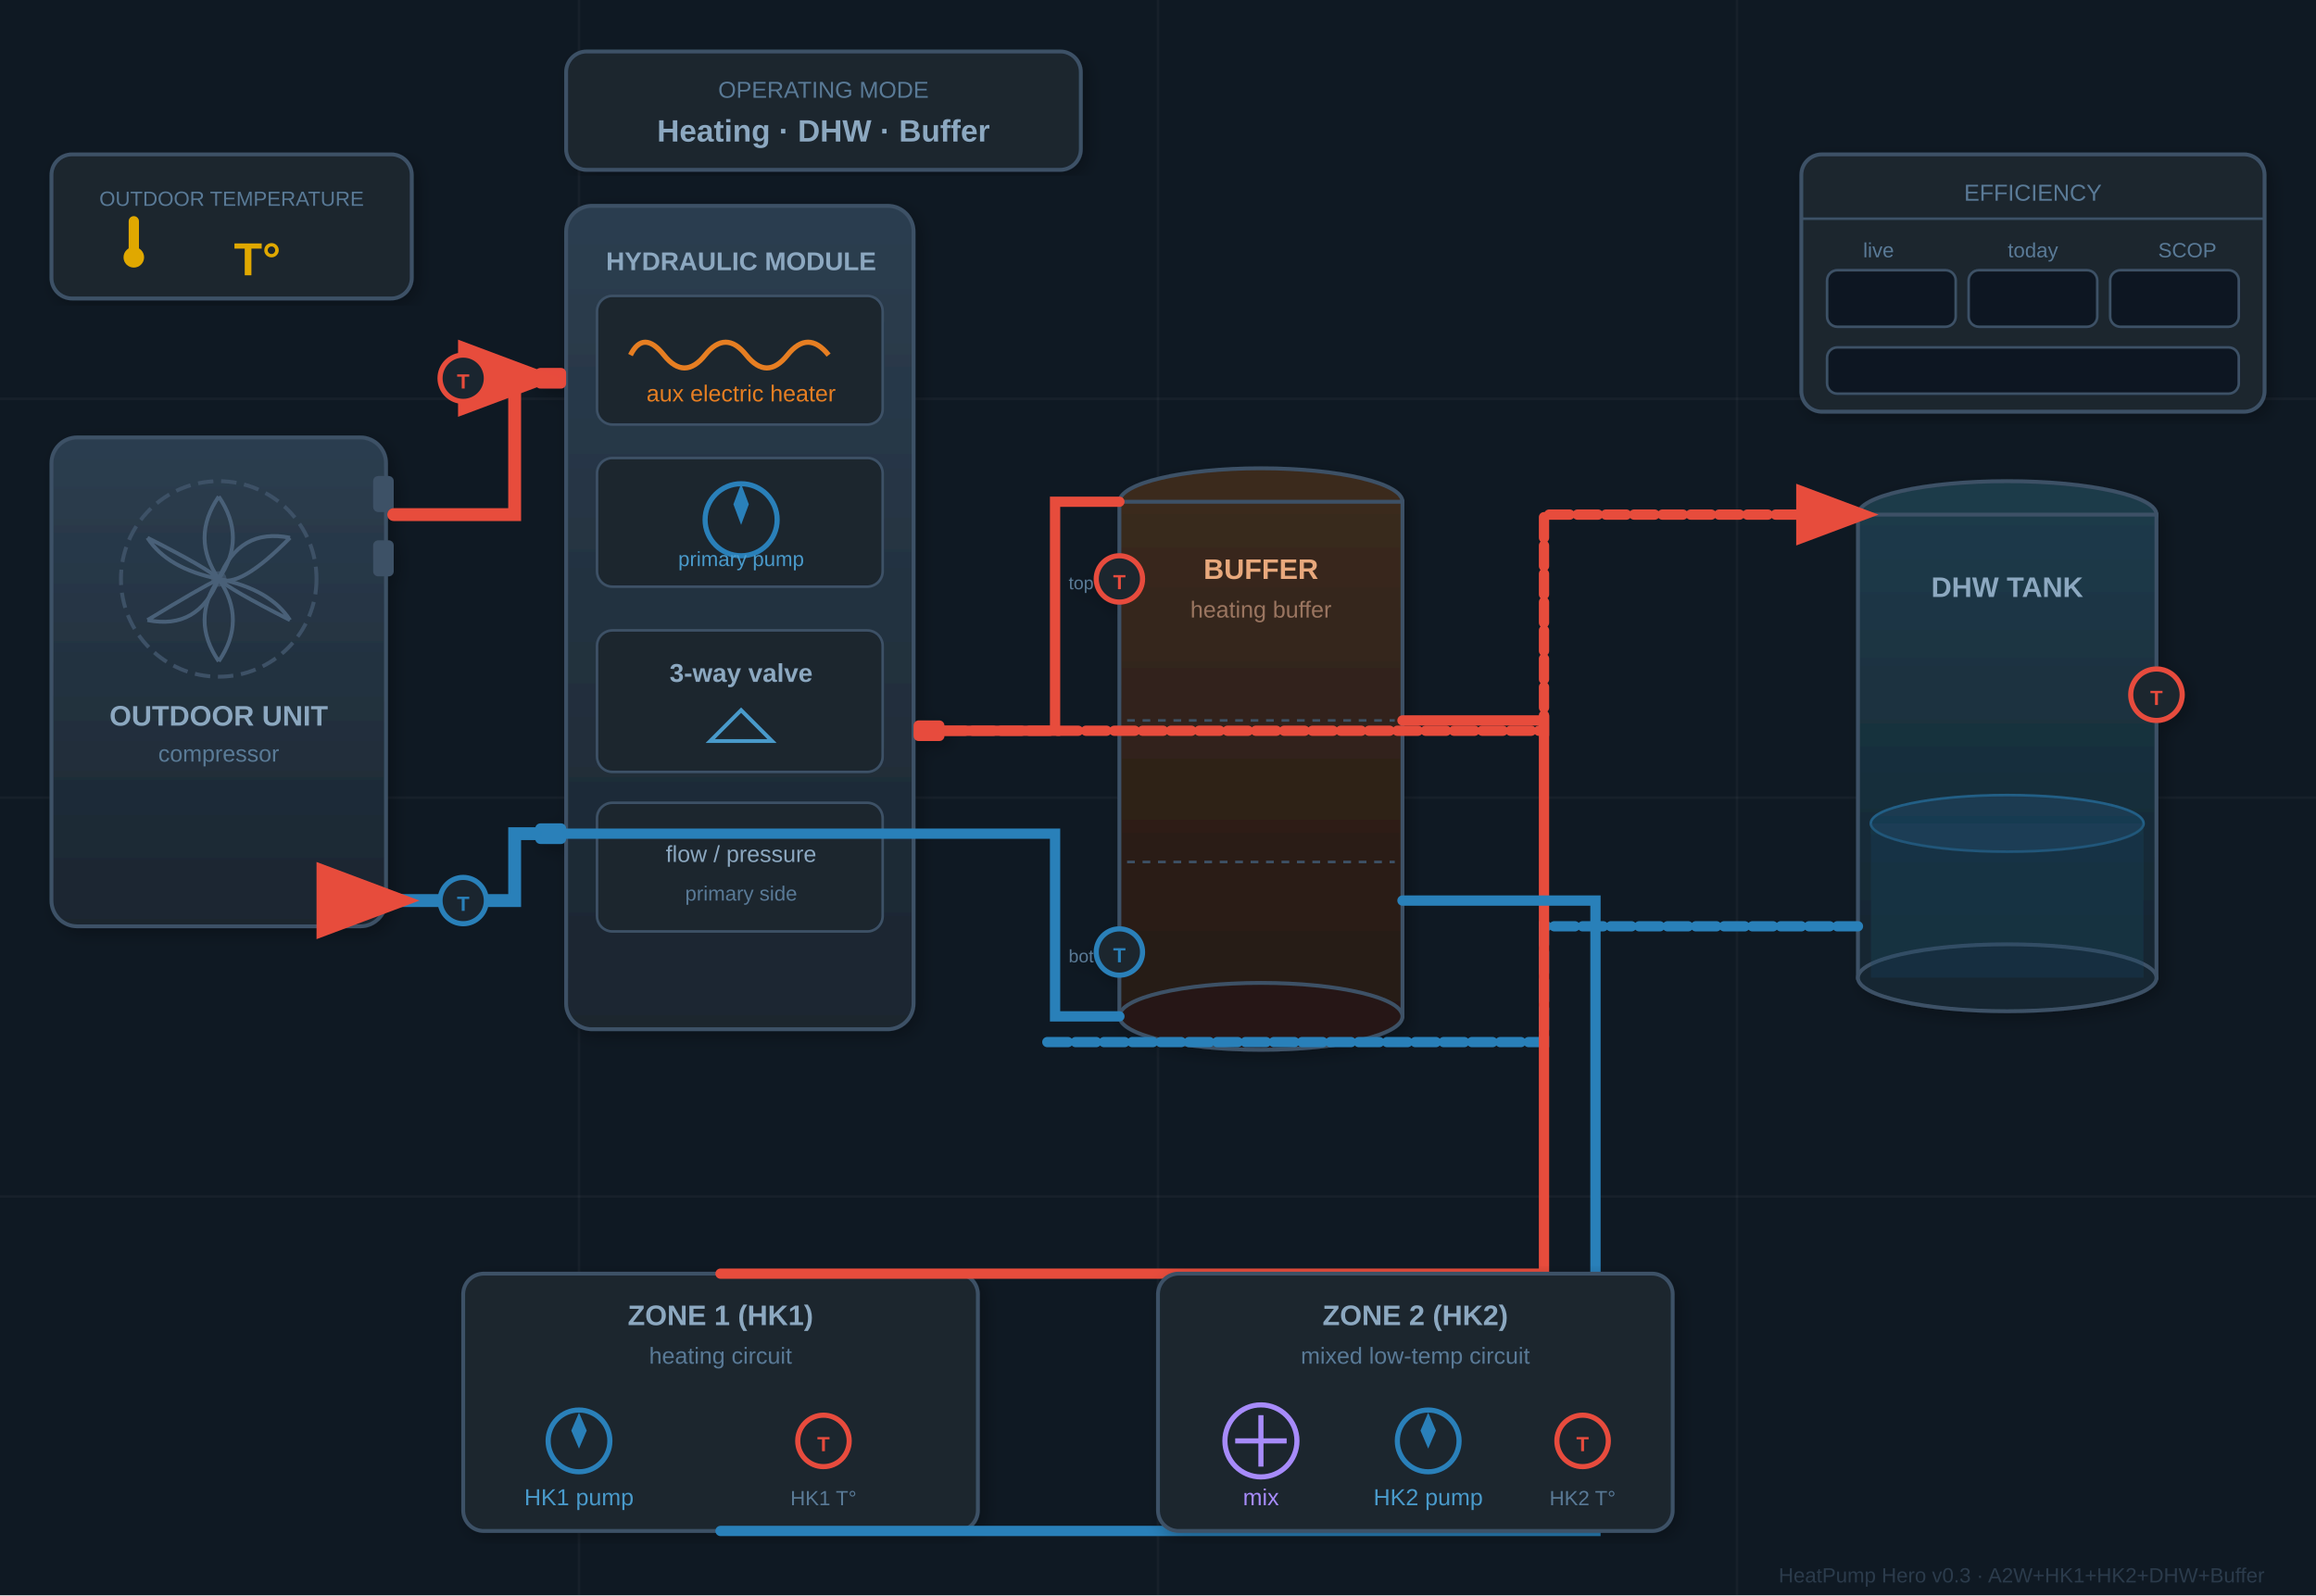
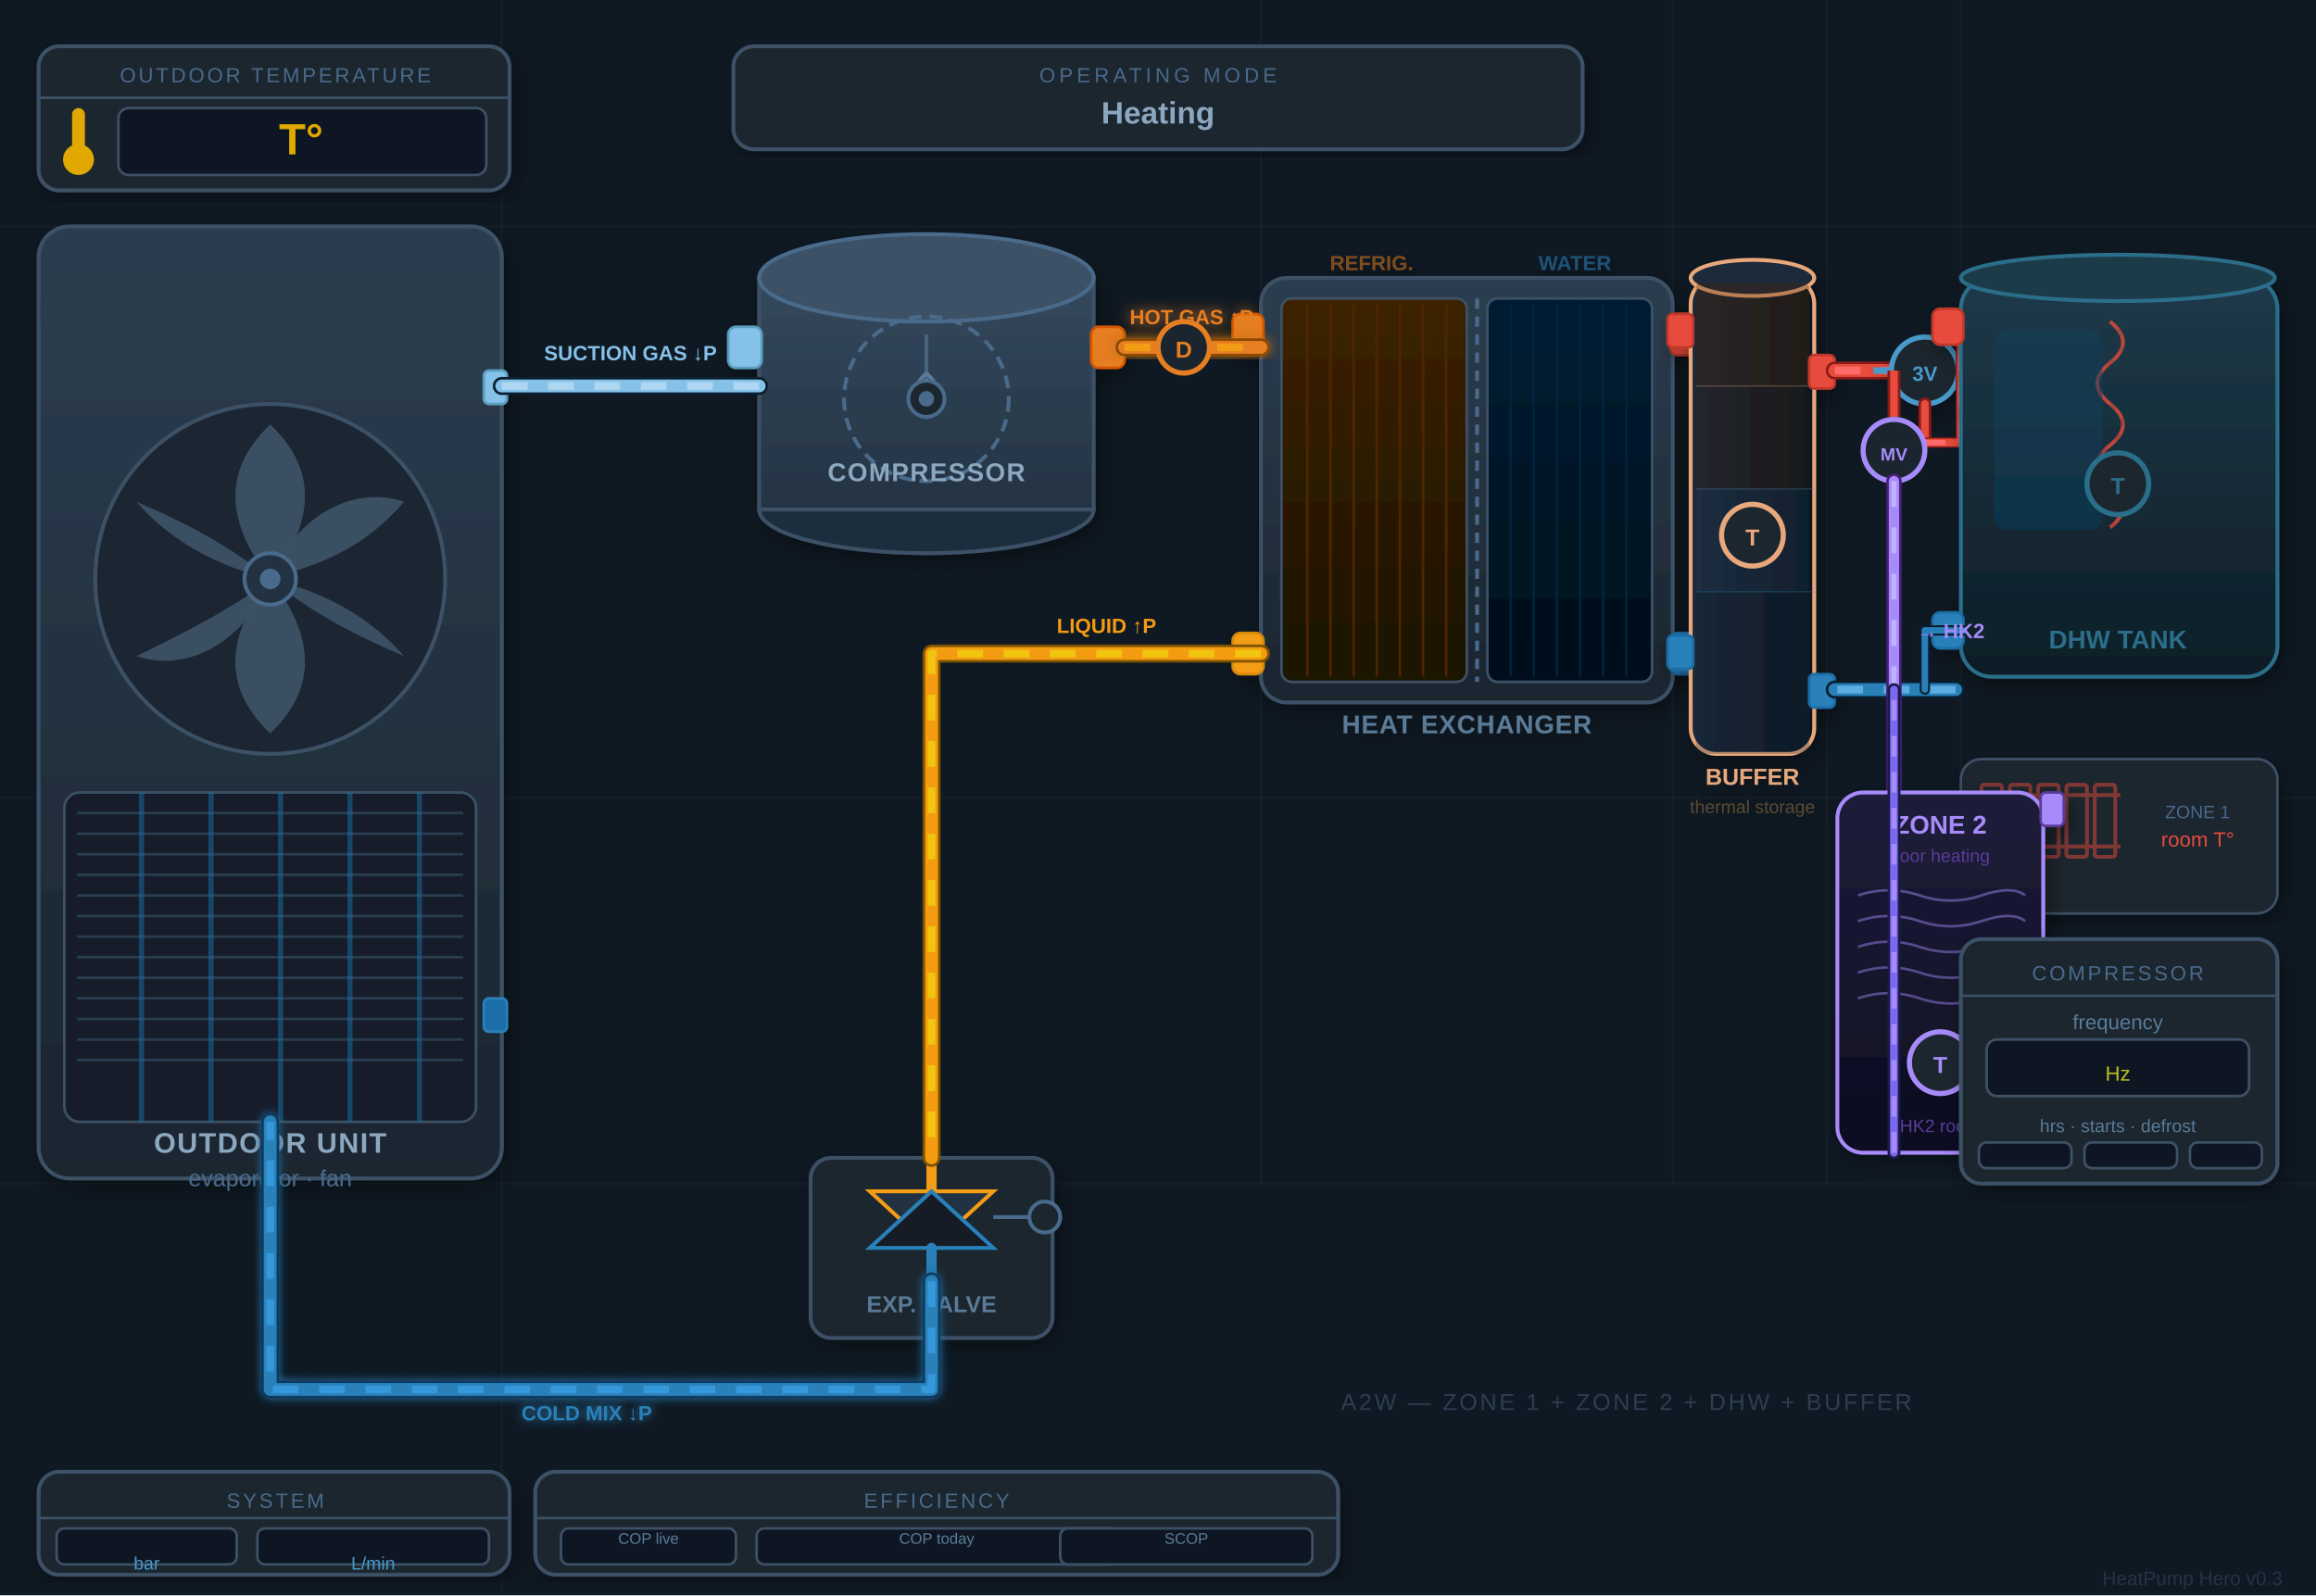
<svg xmlns="http://www.w3.org/2000/svg" viewBox="0 0 900 620" font-family="'Segoe UI', Arial, sans-serif">
  <defs>
-     <linearGradient id="grad-unit" x1="0" y1="0" x2="0" y2="1">
+     <linearGradient id="g-dark" x1="0" y1="0" x2="0" y2="1">
      <stop offset="0%" stop-color="#2c3e50" />
      <stop offset="100%" stop-color="#1a252f" />
    </linearGradient>
-     <linearGradient id="grad-tank" x1="0" y1="0" x2="0" y2="1">
+     <linearGradient id="g-comp" x1="0" y1="0" x2="0" y2="1">
+       <stop offset="0%" stop-color="#34495e" />
+       <stop offset="100%" stop-color="#243342" />
+     </linearGradient>
+     <linearGradient id="g-hx-refrig" x1="0" y1="0" x2="0" y2="1">
+       <stop offset="0%" stop-color="#3d2200" />
+       <stop offset="100%" stop-color="#1a1200" />
+     </linearGradient>
+     <linearGradient id="g-hx-water" x1="0" y1="0" x2="0" y2="1">
+       <stop offset="0%" stop-color="#001e33" />
+       <stop offset="100%" stop-color="#000e1a" />
+     </linearGradient>
+     <linearGradient id="g-dhw" x1="0" y1="0" x2="0" y2="1">
      <stop offset="0%" stop-color="#1e3a4a" />
-       <stop offset="100%" stop-color="#142530" />
-     </linearGradient>
-     <linearGradient id="grad-buffer" x1="0" y1="0" x2="0" y2="1">
-       <stop offset="0%" stop-color="#3a2a1e" />
-       <stop offset="100%" stop-color="#251915" />
-     </linearGradient>
-     <filter id="shadow" x="-5%" y="-5%" width="110%" height="110%">
-       <feDropShadow dx="2" dy="2" stdDeviation="3" flood-color="#00000044" />
+       <stop offset="100%" stop-color="#0d1e26" />
+     </linearGradient>
+     <linearGradient id="g-zone2" x1="0" y1="0" x2="0" y2="1">
+       <stop offset="0%" stop-color="#1e1e3a" />
+       <stop offset="100%" stop-color="#0d0d20" />
+     </linearGradient>
+     <linearGradient id="g-buffer" x1="0" y1="0" x2="1" y2="0">
+       <stop offset="0%" stop-color="#1e2a3a" />
+       <stop offset="100%" stop-color="#0d1820" />
+     </linearGradient>
+     <filter id="shadow" x="-8%" y="-8%" width="116%" height="116%">
+       <feDropShadow dx="2" dy="3" stdDeviation="4" flood-color="#00000066" />
    </filter>
-     <marker id="arrow-hot" markerWidth="8" markerHeight="8" refX="6" refY="3" orient="auto">
-       <path d="M0,0 L0,6 L8,3 z" fill="#e74c3c" />
+     <filter id="glow-hot" x="-30%" y="-30%" width="160%" height="160%">
+       <feGaussianBlur in="SourceGraphic" stdDeviation="2.5" result="b" />
+       <feMerge>
+         <feMergeNode in="b" />
+         <feMergeNode in="SourceGraphic" />
+       </feMerge>
+     </filter>
+     <filter id="glow-cold" x="-30%" y="-30%" width="160%" height="160%">
+       <feGaussianBlur in="SourceGraphic" stdDeviation="2" result="b" />
+       <feMerge>
+         <feMergeNode in="b" />
+         <feMergeNode in="SourceGraphic" />
+       </feMerge>
+     </filter>
+     <marker id="m-supply" markerWidth="7" markerHeight="7" refX="6" refY="3" orient="auto">
+       <path d="M0,0 L0,6 L7,3 z" fill="#e74c3c" />
    </marker>
-     <marker id="arrow-hot-l" markerWidth="8" markerHeight="8" refX="2" refY="3" orient="auto-start-reverse">
-       <path d="M8,0 L8,6 L0,3 z" fill="#e74c3c" />
+     <marker id="m-return" markerWidth="7" markerHeight="7" refX="6" refY="3" orient="auto">
+       <path d="M0,0 L0,6 L7,3 z" fill="#2980b9" />
    </marker>
  </defs>
  <rect width="900" height="620" fill="#0f1923" />
-   <g stroke="#ffffff08" stroke-width="1">
-     <line x1="0" y1="155" x2="900" y2="155" />
+   <g stroke="#ffffff05" stroke-width="1">
+     <line x1="0" y1="88" x2="900" y2="88" />
    <line x1="0" y1="310" x2="900" y2="310" />
-     <line x1="0" y1="465" x2="900" y2="465" />
-     <line x1="225" y1="0" x2="225" y2="620" />
-     <line x1="450" y1="0" x2="450" y2="620" />
-     <line x1="675" y1="0" x2="675" y2="620" />
-   </g>
-   <g filter="url(#shadow)">
-     <rect x="20" y="170" width="130" height="190" rx="10" fill="url(#grad-unit)" stroke="#3d5166" stroke-width="1.5" />
-     <circle cx="85" cy="225" r="38" fill="none" stroke="#3d5166" stroke-width="1.5" stroke-dasharray="6,3" />
-     <circle cx="85" cy="225" r="3" fill="#3d5166" />
-     <g transform="translate(85,225)" stroke="#4a6178" stroke-width="1.5" fill="none">
-       <path d="M0,-32 Q11,-16 0,0 Q-11,-16 0,-32" />
-       <path d="M27.7,-16 Q8,4 0,0 Q8,-20 27.7,-16" />
-       <path d="M27.7,16 Q4,4 0,0 Q20,4 27.7,16" />
-       <path d="M0,32 Q-11,16 0,0 Q11,16 0,32" />
-       <path d="M-27.7,16 Q-8,4 0,0 Q-8,20 -27.7,16" />
-       <path d="M-27.7,-16 Q-4,-4 0,0 Q-20,-4 -27.7,-16" />
-     </g>
-     <text x="85" y="282" text-anchor="middle" fill="#8ca8c0" font-size="11" font-weight="600">OUTDOOR UNIT</text>
-     <text x="85" y="296" text-anchor="middle" fill="#5a7a96" font-size="9">compressor</text>
-     <rect x="145" y="185" width="8" height="14" rx="2" fill="#3d5166" />
-     <rect x="145" y="210" width="8" height="14" rx="2" fill="#3d5166" />
-   </g>
-   <g filter="url(#shadow)">
-     <rect x="220" y="80" width="135" height="320" rx="10" fill="url(#grad-unit)" stroke="#3d5166" stroke-width="1.5" />
-     <text x="288" y="105" text-anchor="middle" fill="#8ca8c0" font-size="10" font-weight="600">HYDRAULIC MODULE</text>
-     <rect x="232" y="115" width="111" height="50" rx="6" fill="#1a252f" stroke="#3d5166" stroke-width="1" />
-     <path d="M 245 138 Q 250 128 258 138 Q 266 148 274 138 Q 282 128 290 138 Q 298 148 306 138 Q 314 128 322 138" fill="none" stroke="#e67e22" stroke-width="2" />
-     <text x="288" y="156" text-anchor="middle" fill="#e67e22" font-size="9" id="hotspot-aux-heater" data-hotspot-x="288" data-hotspot-y="130">aux electric heater</text>
-     <rect x="232" y="178" width="111" height="50" rx="6" fill="#1a252f" stroke="#3d5166" stroke-width="1" />
-     <circle cx="288" cy="202" r="14" fill="none" stroke="#2980b9" stroke-width="2" />
-     <path d="M 288 188 L 291 196 L 288 204 L 285 196 Z" fill="#2980b9" />
-     <text x="288" y="220" text-anchor="middle" fill="#4a9aca" font-size="8">primary pump</text>
-     <rect x="232" y="245" width="111" height="55" rx="6" fill="#1a252f" stroke="#3d5166" stroke-width="1" />
-     <text x="288" y="265" text-anchor="middle" fill="#8ca8c0" font-size="10" font-weight="600">3-way valve</text>
-     <polygon points="276,288 288,276 300,288" fill="none" stroke="#4a9aca" stroke-width="1.5" id="hotspot-three-way-valve" data-hotspot-x="288" data-hotspot-y="282" />
-     <rect x="232" y="312" width="111" height="50" rx="6" fill="#1a252f" stroke="#3d5166" stroke-width="1" />
-     <text x="288" y="335" text-anchor="middle" fill="#8ca8c0" font-size="9">flow / pressure</text>
-     <text x="288" y="350" text-anchor="middle" fill="#5a7a96" font-size="8">primary side</text>
-     <rect x="208" y="143" width="12" height="8" rx="2" fill="#e74c3c" id="hotspot-supply" data-hotspot-x="214" data-hotspot-y="147" />
-     <rect x="208" y="320" width="12" height="8" rx="2" fill="#2980b9" id="hotspot-return" data-hotspot-x="214" data-hotspot-y="324" />
-     <rect x="355" y="280" width="12" height="8" rx="2" fill="#e74c3c" />
-   </g>
-   <g filter="url(#shadow)">
-     <ellipse cx="490" cy="195" rx="55" ry="13" fill="#3a2a1e" stroke="#3d5166" stroke-width="1.5" />
-     <rect x="435" y="195" width="110" height="200" fill="url(#grad-buffer)" stroke="#3d5166" stroke-width="1.5" />
-     <ellipse cx="490" cy="395" rx="55" ry="13" fill="#251915" stroke="#3d5166" stroke-width="1.5" />
-     <text x="490" y="225" text-anchor="middle" fill="#e8a87c" font-size="11" font-weight="600">BUFFER</text>
-     <text x="490" y="240" text-anchor="middle" fill="#9a7560" font-size="9">heating buffer</text>
-     <circle cx="435" cy="225" r="9" fill="#1a252f" stroke="#e74c3c" stroke-width="2" id="hotspot-buffer-top-temp" data-hotspot-x="435" data-hotspot-y="225" />
-     <text x="435" y="229" text-anchor="middle" fill="#e74c3c" font-size="8" font-weight="700">T</text>
-     <text x="425" y="229" text-anchor="end" fill="#5a7a96" font-size="7">top</text>
-     <circle cx="435" cy="370" r="9" fill="#1a252f" stroke="#2980b9" stroke-width="2" id="hotspot-buffer-bottom-temp" data-hotspot-x="435" data-hotspot-y="370" />
-     <text x="435" y="374" text-anchor="middle" fill="#2980b9" font-size="8" font-weight="700">T</text>
-     <text x="425" y="374" text-anchor="end" fill="#5a7a96" font-size="7">bot</text>
-     <line x1="438" y1="280" x2="542" y2="280" stroke="#3d5166" stroke-width="1" stroke-dasharray="3,3" />
-     <line x1="438" y1="335" x2="542" y2="335" stroke="#3d5166" stroke-width="1" stroke-dasharray="3,3" />
-   </g>
-   <path d="M 367 284 H 410 V 195 H 435" fill="none" stroke="#e74c3c" stroke-width="4" stroke-linecap="round" />
-   <path d="M 220 324 H 410 V 395 H 435" fill="none" stroke="#2980b9" stroke-width="4" stroke-linecap="round" />
-   <path d="M 153 200 H 200 V 147 H 208" fill="none" stroke="#e74c3c" stroke-width="5" stroke-linecap="round" marker-end="url(#arrow-hot)" />
-   <path d="M 208 324 H 200 V 350 H 153" fill="none" stroke="#2980b9" stroke-width="5" stroke-linecap="round" marker-end="url(#arrow-hot-l)" />
-   <circle cx="180" cy="147" r="9" fill="#1a252f" stroke="#e74c3c" stroke-width="2" id="hotspot-supply-temp" data-hotspot-x="180" data-hotspot-y="147" />
-   <text x="180" y="151" text-anchor="middle" fill="#e74c3c" font-size="8" font-weight="700">T</text>
-   <circle cx="180" cy="350" r="9" fill="#1a252f" stroke="#2980b9" stroke-width="2" id="hotspot-return-temp" data-hotspot-x="180" data-hotspot-y="350" />
-   <text x="180" y="354" text-anchor="middle" fill="#2980b9" font-size="8" font-weight="700">T</text>
-   <g filter="url(#shadow)">
-     <ellipse cx="780" cy="200" rx="58" ry="13" fill="#1e3a4a" stroke="#3d5166" stroke-width="1.5" />
-     <rect x="722" y="200" width="116" height="180" fill="url(#grad-tank)" stroke="#3d5166" stroke-width="1.5" />
-     <ellipse cx="780" cy="380" rx="58" ry="13" fill="#142530" stroke="#3d5166" stroke-width="1.5" />
-     <ellipse cx="780" cy="320" rx="53" ry="11" fill="#1a4560" stroke="#2980b9" stroke-width="1" opacity="0.6" />
-     <rect x="727" y="320" width="106" height="60" fill="#1a4560" opacity="0.3" />
-     <text x="780" y="232" text-anchor="middle" fill="#8ca8c0" font-size="11" font-weight="600">DHW TANK</text>
-     <circle cx="838" cy="270" r="10" fill="#1a252f" stroke="#e74c3c" stroke-width="2" id="hotspot-dhw-temp" data-hotspot-x="838" data-hotspot-y="270" />
-     <text x="838" y="274" text-anchor="middle" fill="#e74c3c" font-size="8" font-weight="700">T</text>
-   </g>
-   <path d="M 367 284 H 600 V 200 H 722" fill="none" stroke="#e74c3c" stroke-width="4" stroke-linecap="round" stroke-dasharray="8,3" marker-end="url(#arrow-hot)" />
-   <path d="M 722 360 H 600 V 405 H 405" fill="none" stroke="#2980b9" stroke-width="4" stroke-linecap="round" stroke-dasharray="8,3" />
-   <g filter="url(#shadow)">
-     <rect x="180" y="495" width="200" height="100" rx="8" fill="#1a252f" stroke="#3d5166" stroke-width="1.5" />
-     <text x="280" y="515" text-anchor="middle" fill="#8ca8c0" font-size="11" font-weight="600">ZONE 1 (HK1)</text>
-     <text x="280" y="530" text-anchor="middle" fill="#5a7a96" font-size="9">heating circuit</text>
-     <circle cx="225" cy="560" r="12" fill="none" stroke="#2980b9" stroke-width="2" />
-     <path d="M 225 549 L 228 556 L 225 563 L 222 556 Z" fill="#2980b9" />
-     <text x="225" y="585" text-anchor="middle" fill="#4a9aca" font-size="9">HK1 pump</text>
-     <circle cx="320" cy="560" r="10" fill="#1a252f" stroke="#e74c3c" stroke-width="2" id="hotspot-hk1-supply-temp" data-hotspot-x="320" data-hotspot-y="560" />
-     <text x="320" y="564" text-anchor="middle" fill="#e74c3c" font-size="8" font-weight="700">T</text>
-     <text x="320" y="585" text-anchor="middle" fill="#5a7a96" font-size="8">HK1 T°</text>
-   </g>
-   <path d="M 545 280 H 600 V 495 H 280" fill="none" stroke="#e74c3c" stroke-width="4" stroke-linecap="round" />
-   <path d="M 545 350 H 620 V 595 H 280" fill="none" stroke="#2980b9" stroke-width="4" stroke-linecap="round" />
-   <g filter="url(#shadow)">
-     <rect x="450" y="495" width="200" height="100" rx="8" fill="#1a252f" stroke="#3d5166" stroke-width="1.5" />
-     <text x="550" y="515" text-anchor="middle" fill="#8ca8c0" font-size="11" font-weight="600">ZONE 2 (HK2)</text>
-     <text x="550" y="530" text-anchor="middle" fill="#5a7a96" font-size="9">mixed low-temp circuit</text>
-     <circle cx="490" cy="560" r="14" fill="none" stroke="#a78bfa" stroke-width="2" id="hotspot-hk2-valve" data-hotspot-x="490" data-hotspot-y="560" />
-     <line x1="480" y1="560" x2="500" y2="560" stroke="#a78bfa" stroke-width="2" />
-     <line x1="490" y1="550" x2="490" y2="570" stroke="#a78bfa" stroke-width="2" />
-     <text x="490" y="585" text-anchor="middle" fill="#a78bfa" font-size="9">mix</text>
-     <circle cx="555" cy="560" r="12" fill="none" stroke="#2980b9" stroke-width="2" />
-     <path d="M 555 549 L 558 556 L 555 563 L 552 556 Z" fill="#2980b9" />
-     <text x="555" y="585" text-anchor="middle" fill="#4a9aca" font-size="9">HK2 pump</text>
-     <circle cx="615" cy="560" r="10" fill="#1a252f" stroke="#e74c3c" stroke-width="2" id="hotspot-hk2-supply-temp" data-hotspot-x="615" data-hotspot-y="560" />
-     <text x="615" y="564" text-anchor="middle" fill="#e74c3c" font-size="8" font-weight="700">T</text>
-     <text x="615" y="585" text-anchor="middle" fill="#5a7a96" font-size="8">HK2 T°</text>
-   </g>
-   <g filter="url(#shadow)">
-     <rect x="20" y="60" width="140" height="56" rx="8" fill="#1a252f" stroke="#3d5166" stroke-width="1.5" />
-     <text x="90" y="80" text-anchor="middle" fill="#5a7a96" font-size="8">OUTDOOR TEMPERATURE</text>
-     <rect x="50" y="84" width="4" height="16" rx="2" fill="#e0a800" />
-     <circle cx="52" cy="100" r="4" fill="#e0a800" />
-     <text x="100" y="107" text-anchor="middle" fill="#e0a800" font-size="18" font-weight="700" id="hotspot-outdoor-temp" data-hotspot-x="100" data-hotspot-y="100">T°</text>
-   </g>
-   <g filter="url(#shadow)">
-     <rect x="220" y="20" width="200" height="46" rx="8" fill="#1a252f" stroke="#3d5166" stroke-width="1.5" />
-     <text x="320" y="38" text-anchor="middle" fill="#5a7a96" font-size="9">OPERATING MODE</text>
-     <text x="320" y="55" text-anchor="middle" fill="#8ca8c0" font-size="12" font-weight="600" id="hotspot-mode" data-hotspot-x="320" data-hotspot-y="46">Heating · DHW · Buffer</text>
-   </g>
-   <g filter="url(#shadow)">
-     <rect x="700" y="60" width="180" height="100" rx="8" fill="#1a252f" stroke="#3d5166" stroke-width="1.5" />
-     <text x="790" y="78" text-anchor="middle" fill="#5a7a96" font-size="9">EFFICIENCY</text>
-     <line x1="700" y1="85" x2="880" y2="85" stroke="#3d5166" stroke-width="1" />
-     <text x="730" y="100" text-anchor="middle" fill="#5a7a96" font-size="8">live</text>
-     <text x="790" y="100" text-anchor="middle" fill="#5a7a96" font-size="8">today</text>
-     <text x="850" y="100" text-anchor="middle" fill="#5a7a96" font-size="8">SCOP</text>
-     <rect x="710" y="105" width="50" height="22" rx="4" fill="#0f1923" stroke="#3d5166" stroke-width="1" id="hotspot-cop-live" data-hotspot-x="735" data-hotspot-y="116" />
-     <rect x="765" y="105" width="50" height="22" rx="4" fill="#0f1923" stroke="#3d5166" stroke-width="1" id="hotspot-cop-daily" data-hotspot-x="790" data-hotspot-y="116" />
-     <rect x="820" y="105" width="50" height="22" rx="4" fill="#0f1923" stroke="#3d5166" stroke-width="1" id="hotspot-scop" data-hotspot-x="845" data-hotspot-y="116" />
-     <text x="730" y="142" text-anchor="middle" fill="#5a7a96" font-size="8">Hz</text>
-     <rect x="710" y="135" width="160" height="18" rx="4" fill="#0f1923" stroke="#3d5166" stroke-width="1" id="hotspot-compressor-freq" data-hotspot-x="790" data-hotspot-y="144" />
-   </g>
-   <text x="880" y="615" text-anchor="end" fill="#3d5166" font-size="8" opacity="0.6">HeatPump Hero v0.3 · A2W+HK1+HK2+DHW+Buffer</text>
+     <line x1="0" y1="460" x2="900" y2="460" />
+     <line x1="195" y1="0" x2="195" y2="620" />
+     <line x1="490" y1="0" x2="490" y2="460" />
+     <line x1="650" y1="0" x2="650" y2="460" />
+     <line x1="710" y1="0" x2="710" y2="460" />
+     <line x1="762" y1="0" x2="762" y2="460" />
+   </g>
+   <g filter="url(#shadow)">
+     <rect x="285" y="18" width="330" height="40" rx="8" fill="#1a252f" stroke="#3d5166" stroke-width="1.5" />
+     <text x="450" y="32" text-anchor="middle" fill="#4a6a8a" font-size="8" letter-spacing="1.5">OPERATING MODE</text>
+     <rect x="305" y="36" width="290" height="16" rx="3" fill="transparent" id="hotspot-mode" data-hotspot-x="450" data-hotspot-y="44" />
+     <text x="450" y="48" text-anchor="middle" fill="#8ca8c0" font-size="12" font-weight="600">Heating</text>
+   </g>
+   <g filter="url(#shadow)">
+     <rect x="15" y="18" width="183" height="56" rx="8" fill="#1a252f" stroke="#3d5166" stroke-width="1.5" />
+     <text x="107" y="32" text-anchor="middle" fill="#4a6a8a" font-size="8" letter-spacing="1">OUTDOOR TEMPERATURE</text>
+     <line x1="15" y1="38" x2="198" y2="38" stroke="#3d5166" stroke-width="1" />
+     <rect x="28" y="42" width="5" height="17" rx="2.5" fill="#e0a800" />
+     <circle cx="30.5" cy="62" r="6" fill="#e0a800" />
+     <rect x="46" y="42" width="143" height="26" rx="4" fill="#0f1923" stroke="#3d5166" stroke-width="1" id="hotspot-outdoor-temp" data-hotspot-x="117" data-hotspot-y="55" />
+     <text x="117" y="60" text-anchor="middle" fill="#e0a800" font-size="17" font-weight="700">T°</text>
+   </g>
+   <g id="outdoor-unit" filter="url(#shadow)">
+     <rect x="15" y="88" width="180" height="370" rx="12" fill="url(#g-dark)" stroke="#3d5166" stroke-width="1.5" />
+     <circle cx="105" cy="225" r="68" fill="#1a2733" stroke="#3d5166" stroke-width="1.5" />
+     <g transform="translate(105,225)">
+       <g>
+         <animateTransform attributeName="transform" type="rotate" from="0" to="360" dur="5s" repeatCount="indefinite" additive="sum" />
+         <path d="M0,-60 C17,-44 19,-24 0,0 C-19,-24 -17,-44 0,-60" fill="#3d5166" opacity="0.95" />
+         <path d="M52,-30 C34,-9 15,-5 0,0 C9,-23 31,-37 52,-30" fill="#3d5166" opacity="0.95" />
+         <path d="M52,30 C26,19 11,9 0,0 C21,5 39,15 52,30" fill="#3d5166" opacity="0.95" />
+         <path d="M0,60 C-17,44 -19,24 0,0 C19,24 17,44 0,60" fill="#3d5166" opacity="0.95" />
+         <path d="M-52,30 C-29,19 -11,9 0,0 C-9,23 -31,37 -52,30" fill="#3d5166" opacity="0.95" />
+         <path d="M-52,-30 C-26,-19 -11,-9 0,0 C-21,-5 -39,-15 -52,-30" fill="#3d5166" opacity="0.95" />
+       </g>
+       <circle r="10" fill="#243342" stroke="#4a6a8a" stroke-width="1.5" />
+       <circle r="4" fill="#4a6a8a" />
+     </g>
+     <rect x="25" y="308" width="160" height="128" rx="6" fill="#141f29" stroke="#3d5166" stroke-width="1" />
+     <g stroke="#2c3e50" stroke-width="1">
+       <line x1="30" y1="316" x2="180" y2="316" />
+       <line x1="30" y1="324" x2="180" y2="324" />
+       <line x1="30" y1="332" x2="180" y2="332" />
+       <line x1="30" y1="340" x2="180" y2="340" />
+       <line x1="30" y1="348" x2="180" y2="348" />
+       <line x1="30" y1="356" x2="180" y2="356" />
+       <line x1="30" y1="364" x2="180" y2="364" />
+       <line x1="30" y1="372" x2="180" y2="372" />
+       <line x1="30" y1="380" x2="180" y2="380" />
+       <line x1="30" y1="388" x2="180" y2="388" />
+       <line x1="30" y1="396" x2="180" y2="396" />
+       <line x1="30" y1="404" x2="180" y2="404" />
+       <line x1="30" y1="412" x2="180" y2="412" />
+     </g>
+     <g stroke="#1a6ea8" stroke-width="2" opacity="0.5">
+       <line x1="55" y1="308" x2="55" y2="436" />
+       <line x1="82" y1="308" x2="82" y2="436" />
+       <line x1="109" y1="308" x2="109" y2="436" />
+       <line x1="136" y1="308" x2="136" y2="436" />
+       <line x1="163" y1="308" x2="163" y2="436" />
+     </g>
+     <rect x="188" y="144" width="9" height="13" rx="2" fill="#85c1e9" stroke="#5a9fc0" stroke-width="1" />
+     <rect x="188" y="388" width="9" height="13" rx="2" fill="#1a6ea8" stroke="#2980b9" stroke-width="1" />
+     <text x="105" y="448" text-anchor="middle" fill="#8ca8c0" font-size="11" font-weight="600" letter-spacing="0.5">OUTDOOR UNIT</text>
+     <text x="105" y="461" text-anchor="middle" fill="#4a6a8a" font-size="9">evaporator · fan</text>
+   </g>
+   <g id="compressor" filter="url(#shadow)">
+     <ellipse cx="360" cy="198" rx="65" ry="17" fill="#1e2d3d" stroke="#3d5166" stroke-width="1.5" />
+     <rect x="295" y="108" width="130" height="90" fill="url(#g-comp)" stroke="#3d5166" stroke-width="1.5" />
+     <ellipse cx="360" cy="108" rx="65" ry="17" fill="#3d5166" stroke="#4a6a8a" stroke-width="1.5" />
+     <ellipse cx="360" cy="155" rx="32" ry="32" fill="none" stroke="#4a6a8a" stroke-width="1.5" stroke-dasharray="5 3" />
+     <path d="M360,145 C365,150 368,155 360,162 C352,155 355,150 360,145" fill="none" stroke="#5a7a96" stroke-width="1.5" />
+     <circle cx="360" cy="155" r="7" fill="#1a252f" stroke="#4a6a8a" stroke-width="1.5" />
+     <circle cx="360" cy="155" r="3" fill="#4a6a8a" />
+     <line x1="360" y1="148" x2="360" y2="130" stroke="#5a7a96" stroke-width="1.5" opacity="0.6">
+       <animate attributeName="y2" values="130;136;130" dur="0.4s" repeatCount="indefinite" />
+     </line>
+     <rect x="283" y="127" width="13" height="16" rx="3" fill="#85c1e9" stroke="#5a9fc0" stroke-width="1" />
+     <rect x="424" y="127" width="13" height="16" rx="3" fill="#e67e22" stroke="#d35400" stroke-width="1" />
+     <text x="360" y="187" text-anchor="middle" fill="#8ca8c0" font-size="10" font-weight="600" letter-spacing="0.5">COMPRESSOR</text>
+   </g>
+   <g id="condenser" filter="url(#shadow)">
+     <rect x="490" y="108" width="160" height="165" rx="10" fill="url(#g-dark)" stroke="#3d5166" stroke-width="1.5" />
+     <rect x="498" y="116" width="72" height="149" rx="4" fill="url(#g-hx-refrig)" stroke="#3d5166" stroke-width="1" />
+     <g stroke="#4d2800" stroke-width="1">
+       <line x1="508" y1="118" x2="508" y2="263" />
+       <line x1="517" y1="118" x2="517" y2="263" />
+       <line x1="526" y1="118" x2="526" y2="263" />
+       <line x1="535" y1="118" x2="535" y2="263" />
+       <line x1="544" y1="118" x2="544" y2="263" />
+       <line x1="553" y1="118" x2="553" y2="263" />
+       <line x1="562" y1="118" x2="562" y2="263" />
+     </g>
+     <line x1="574" y1="116" x2="574" y2="265" stroke="#4a6a8a" stroke-width="1.5" stroke-dasharray="4 3" />
+     <rect x="578" y="116" width="64" height="149" rx="4" fill="url(#g-hx-water)" stroke="#3d5166" stroke-width="1" />
+     <g stroke="#00223d" stroke-width="1">
+       <line x1="587" y1="118" x2="587" y2="263" />
+       <line x1="596" y1="118" x2="596" y2="263" />
+       <line x1="605" y1="118" x2="605" y2="263" />
+       <line x1="614" y1="118" x2="614" y2="263" />
+       <line x1="623" y1="118" x2="623" y2="263" />
+       <line x1="632" y1="118" x2="632" y2="263" />
+     </g>
+     <text x="533" y="105" text-anchor="middle" fill="#7d4e1a" font-size="8" font-weight="600">REFRIG.</text>
+     <text x="612" y="105" text-anchor="middle" fill="#1a5276" font-size="8" font-weight="600">WATER</text>
+     <rect x="479" y="122" width="12" height="16" rx="3" fill="#e67e22" stroke="#d35400" stroke-width="1" />
+     <rect x="479" y="246" width="12" height="16" rx="3" fill="#f39c12" stroke="#d68910" stroke-width="1" />
+     <rect x="649" y="122" width="12" height="16" rx="3" fill="#e74c3c" stroke="#c0392b" stroke-width="1" />
+     <rect x="649" y="246" width="12" height="16" rx="3" fill="#2980b9" stroke="#1a6ea8" stroke-width="1" />
+     <text x="570" y="285" text-anchor="middle" fill="#5a7a96" font-size="10" font-weight="600" letter-spacing="0.3">HEAT EXCHANGER</text>
+   </g>
+   <g id="expansion-valve" filter="url(#shadow)">
+     <rect x="315" y="450" width="94" height="70" rx="8" fill="#1a252f" stroke="#3d5166" stroke-width="1.5" />
+     <line x1="362" y1="450" x2="362" y2="463" stroke="#f39c12" stroke-width="4" stroke-linecap="round" />
+     <polygon points="338,463 386,463 362,485" fill="#243342" stroke="#f39c12" stroke-width="1.5" />
+     <polygon points="338,485 386,485 362,463" fill="#131e27" stroke="#2980b9" stroke-width="1.5" />
+     <line x1="362" y1="485" x2="362" y2="498" stroke="#2980b9" stroke-width="4" stroke-linecap="round" />
+     <line x1="386" y1="473" x2="400" y2="473" stroke="#4a6a8a" stroke-width="1.5" />
+     <circle cx="406" cy="473" r="6" fill="#1a252f" stroke="#4a6a8a" stroke-width="1.5" />
+     <text x="362" y="510" text-anchor="middle" fill="#5a7a96" font-size="9" font-weight="600">EXP. VALVE</text>
+   </g>
+   <g filter="url(#glow-hot)">
+     <path d="M437,135 H490" fill="none" stroke="#8b4800" stroke-width="7" stroke-linecap="round" />
+     <path d="M437,135 H490" fill="none" stroke="#e67e22" stroke-width="5" stroke-linecap="round" />
+     <path d="M437,135 H490" fill="none" stroke="#f39c12" stroke-width="3" stroke-dasharray="10 8">
+       <animate attributeName="stroke-dashoffset" from="18" to="0" dur="0.9s" repeatCount="indefinite" />
+     </path>
+     <text x="463" y="126" text-anchor="middle" fill="#e67e22" font-size="8" font-weight="600">HOT GAS ↑P</text>
+   </g>
+   <circle cx="460" cy="135" r="10" fill="#1a252f" stroke="#e67e22" stroke-width="2" id="hotspot-discharge" data-hotspot-x="460" data-hotspot-y="115" />
+   <text x="460" y="139" text-anchor="middle" fill="#e67e22" font-size="9" font-weight="700">D</text>
+   <g>
+     <path d="M490,254 H362 V450" fill="none" stroke="#7d5200" stroke-width="7" stroke-linecap="round" stroke-linejoin="round" />
+     <path d="M490,254 H362 V450" fill="none" stroke="#f39c12" stroke-width="5" stroke-linecap="round" stroke-linejoin="round" />
+     <path d="M490,254 H362 V450" fill="none" stroke="#f1c40f" stroke-width="3" stroke-dasharray="10 8" stroke-linejoin="round">
+       <animate attributeName="stroke-dashoffset" from="18" to="0" dur="2.4s" repeatCount="indefinite" />
+     </path>
+     <text x="430" y="246" text-anchor="middle" fill="#f39c12" font-size="8" font-weight="600">LIQUID ↑P</text>
+   </g>
+   <g filter="url(#glow-cold)">
+     <path d="M362,498 V540 H105 V436" fill="none" stroke="#0a3a5e" stroke-width="7" stroke-linecap="round" stroke-linejoin="round" />
+     <path d="M362,498 V540 H105 V436" fill="none" stroke="#2980b9" stroke-width="5" stroke-linecap="round" stroke-linejoin="round" />
+     <path d="M362,498 V540 H105 V436" fill="none" stroke="#3498db" stroke-width="3" stroke-dasharray="10 8" stroke-linejoin="round">
+       <animate attributeName="stroke-dashoffset" from="18" to="0" dur="2.6s" repeatCount="indefinite" />
+     </path>
+     <text x="228" y="552" text-anchor="middle" fill="#2980b9" font-size="8" font-weight="600">COLD MIX ↓P</text>
+   </g>
+   <g>
+     <path d="M195,150 H295" fill="none" stroke="#0a2030" stroke-width="7" stroke-linecap="round" />
+     <path d="M195,150 H295" fill="none" stroke="#85c1e9" stroke-width="5" stroke-linecap="round" />
+     <path d="M195,150 H295" fill="none" stroke="#aed6f1" stroke-width="3" stroke-dasharray="10 8">
+       <animate attributeName="stroke-dashoffset" from="18" to="0" dur="1.2s" repeatCount="indefinite" />
+     </path>
+     <text x="245" y="140" text-anchor="middle" fill="#85c1e9" font-size="8" font-weight="600">SUCTION GAS ↓P</text>
+   </g>
+   <path d="M661,130 H655" fill="none" stroke="#8b1a1a" stroke-width="6" stroke-linecap="round" />
+   <path d="M661,130 H655" fill="none" stroke="#e74c3c" stroke-width="4" stroke-linecap="round" />
+   <path d="M655,254 H661" fill="none" stroke="#0a1e30" stroke-width="6" stroke-linecap="round" />
+   <path d="M655,254 H661" fill="none" stroke="#2980b9" stroke-width="4" stroke-linecap="round" />
+   <circle cx="666" cy="130" r="10" fill="#1a252f" stroke="#e74c3c" stroke-width="2" id="hotspot-supply-temp" data-hotspot-x="666" data-hotspot-y="130" />
+   <text x="666" y="134" text-anchor="middle" fill="#e74c3c" font-size="9" font-weight="700">T</text>
+   <circle cx="666" cy="254" r="10" fill="#1a252f" stroke="#2980b9" stroke-width="2" id="hotspot-return-temp" data-hotspot-x="666" data-hotspot-y="254" />
+   <text x="666" y="258" text-anchor="middle" fill="#2980b9" font-size="9" font-weight="700">T</text>
+   <g id="buffer-tank" filter="url(#shadow)">
+     <rect x="657" y="108" width="48" height="185" rx="10" fill="url(#g-buffer)" stroke="#e8a87c" stroke-width="1.5" />
+     <ellipse cx="681" cy="108" rx="24" ry="7" fill="#1e2a3a" stroke="#e8a87c" stroke-width="1.5" />
+     <rect x="659" y="110" width="44" height="40" rx="2" fill="#4a2200" opacity="0.3" />
+     <rect x="659" y="150" width="44" height="40" rx="2" fill="#3a1a00" opacity="0.2" />
+     <rect x="659" y="190" width="44" height="40" rx="2" fill="#1a3a5e" opacity="0.2" />
+     <rect x="659" y="230" width="44" height="63" rx="2" fill="#0a1e33" opacity="0.25" />
+     <line x1="659" y1="150" x2="705" y2="150" stroke="#e8a87c" stroke-width="0.5" opacity="0.3" />
+     <line x1="659" y1="190" x2="705" y2="190" stroke="#5a8a9a" stroke-width="0.5" opacity="0.3" />
+     <line x1="659" y1="230" x2="705" y2="230" stroke="#2980b9" stroke-width="0.5" opacity="0.3" />
+     <rect x="648" y="122" width="10" height="13" rx="2" fill="#e74c3c" stroke="#c0392b" stroke-width="1" />
+     <rect x="648" y="247" width="10" height="13" rx="2" fill="#2980b9" stroke="#1a6ea8" stroke-width="1" />
+     <rect x="703" y="138" width="10" height="13" rx="2" fill="#e74c3c" stroke="#c0392b" stroke-width="1" />
+     <rect x="703" y="262" width="10" height="13" rx="2" fill="#2980b9" stroke="#1a6ea8" stroke-width="1" />
+     <circle cx="681" cy="208" r="12" fill="#1a252f" stroke="#e8a87c" stroke-width="2" id="hotspot-buffer-temp" data-hotspot-x="681" data-hotspot-y="208" />
+     <text x="681" y="212" text-anchor="middle" fill="#e8a87c" font-size="9" font-weight="700">T</text>
+     <text x="681" y="305" text-anchor="middle" fill="#e8a87c" font-size="9" font-weight="600">BUFFER</text>
+     <text x="681" y="316" text-anchor="middle" fill="#5a4a30" font-size="7">thermal storage</text>
+   </g>
+   <path d="M713,144 H760" fill="none" stroke="#8b1a1a" stroke-width="7" stroke-linecap="round" />
+   <path d="M713,144 H760" fill="none" stroke="#e74c3c" stroke-width="5" stroke-linecap="round" />
+   <path d="M713,144 H760" fill="none" stroke="#ff6b6b" stroke-width="3" stroke-dasharray="10 8">
+     <animate attributeName="stroke-dashoffset" from="18" to="0" dur="1.8s" repeatCount="indefinite" />
+   </path>
+   <path d="M760,268 H713" fill="none" stroke="#0a1e30" stroke-width="7" stroke-linecap="round" />
+   <path d="M760,268 H713" fill="none" stroke="#2980b9" stroke-width="5" stroke-linecap="round" />
+   <path d="M760,268 H713" fill="none" stroke="#5dade2" stroke-width="3" stroke-dasharray="10 8">
+     <animate attributeName="stroke-dashoffset" from="18" to="0" dur="1.8s" repeatCount="indefinite" />
+   </path>
+   <g filter="url(#shadow)">
+     <circle cx="748" cy="144" r="13" fill="#1a252f" stroke="#4a9aca" stroke-width="2" />
+     <line x1="735" y1="144" x2="728" y2="144" stroke="#4a9aca" stroke-width="2.5" />
+     <line x1="761" y1="144" x2="768" y2="144" stroke="#4a9aca" stroke-width="2.5" />
+     <line x1="748" y1="157" x2="748" y2="165" stroke="#4a9aca" stroke-width="2.5" />
+     <text x="748" y="148" text-anchor="middle" fill="#4a9aca" font-size="8" font-weight="700">3V</text>
+   </g>
+   <path d="M748,157 V172" fill="none" stroke="#8b1a1a" stroke-width="5" stroke-linecap="round" />
+   <path d="M748,157 V172" fill="none" stroke="#e74c3c" stroke-width="3" stroke-linecap="round" />
+   <path d="M748,172 H762 V127" fill="none" stroke="#8b1a1a" stroke-width="4" stroke-linecap="round" stroke-linejoin="round" />
+   <path d="M748,172 H762 V127" fill="none" stroke="#e74c3c" stroke-width="3" stroke-linecap="round" stroke-linejoin="round" />
+   <path d="M748,172 H762 V127" fill="none" stroke="#ff6b6b" stroke-width="2" stroke-dasharray="8 6" stroke-linejoin="round">
+     <animate attributeName="stroke-dashoffset" from="14" to="0" dur="1.0s" repeatCount="indefinite" />
+   </path>
+   <text x="770" y="134" fill="#e74c3c" font-size="9" font-weight="600">→ HK1</text>
+   <g filter="url(#shadow)">
+     <rect x="762" y="108" width="123" height="155" rx="12" fill="url(#g-dhw)" stroke="#2c6e8a" stroke-width="1.5" />
+     <ellipse cx="823" cy="108" rx="61" ry="9" fill="#1e3a4a" stroke="#2c6e8a" stroke-width="1.5" />
+     <path d="M820,125 Q830,133 820,141 Q810,149 820,157 Q830,165 820,173 Q810,181 820,189 Q830,197 820,205" fill="none" stroke="#e74c3c" stroke-width="1.5" opacity="0.7" />
+     <path d="M820,125 Q830,133 820,141 Q810,149 820,157 Q830,165 820,173 Q810,181 820,189 Q830,197 820,205" fill="none" stroke="#e74c3c" stroke-width="1" stroke-dasharray="4 3" opacity="0.4">
+       <animate attributeName="stroke-dashoffset" from="7" to="0" dur="1.0s" repeatCount="indefinite" />
+     </path>
+     <rect x="775" y="128" width="42" height="78" rx="5" fill="#0d3d5c" opacity="0.5" />
+     <circle cx="823" cy="188" r="12" fill="#1a252f" stroke="#2c6e8a" stroke-width="2" id="hotspot-dhw-temp" data-hotspot-x="823" data-hotspot-y="188" />
+     <text x="823" y="192" text-anchor="middle" fill="#2c6e8a" font-size="9" font-weight="700">T</text>
+     <text x="823" y="252" text-anchor="middle" fill="#2c6e8a" font-size="10" font-weight="600">DHW TANK</text>
+     <rect x="751" y="120" width="12" height="14" rx="3" fill="#e74c3c" stroke="#c0392b" stroke-width="1" />
+     <rect x="751" y="238" width="12" height="14" rx="3" fill="#2980b9" stroke="#1a6ea8" stroke-width="1" />
+   </g>
+   <path d="M763,245 H748 V268" fill="none" stroke="#0a1e30" stroke-width="4" stroke-linecap="round" stroke-linejoin="round" />
+   <path d="M763,245 H748 V268" fill="none" stroke="#2980b9" stroke-width="2.5" stroke-linecap="round" stroke-linejoin="round" />
+   <line x1="736" y1="144" x2="736" y2="162" stroke="#8b1a1a" stroke-width="5" />
+   <line x1="736" y1="144" x2="736" y2="162" stroke="#e74c3c" stroke-width="3" />
+   <circle cx="736" cy="175" r="12" fill="#1a252f" stroke="#a78bfa" stroke-width="2" />
+   <text x="736" y="179" text-anchor="middle" fill="#a78bfa" font-size="7" font-weight="700">MV</text>
+   <path d="M736,187 V308" fill="none" stroke="#4a1f7a" stroke-width="6" stroke-linecap="round" />
+   <path d="M736,187 V308" fill="none" stroke="#a78bfa" stroke-width="4" stroke-linecap="round" />
+   <path d="M736,187 V308" fill="none" stroke="#c4b0ff" stroke-width="2" stroke-dasharray="10 8">
+     <animate attributeName="stroke-dashoffset" from="18" to="0" dur="2.0s" repeatCount="indefinite" />
+   </path>
+   <text x="745" y="248" fill="#a78bfa" font-size="8" font-weight="600">→ HK2</text>
+   <g filter="url(#shadow)">
+     <rect x="762" y="295" width="123" height="60" rx="8" fill="#1a252f" stroke="#3d5166" stroke-width="1" />
+     <g fill="none" stroke="#e74c3c" stroke-width="1.5" opacity="0.5">
+       <rect x="770" y="305" width="8" height="28" rx="1" />
+       <rect x="781" y="305" width="8" height="28" rx="1" />
+       <rect x="792" y="305" width="8" height="28" rx="1" />
+       <rect x="803" y="305" width="8" height="28" rx="1" />
+       <rect x="814" y="305" width="8" height="28" rx="1" />
+       <line x1="768" y1="309" x2="824" y2="309" />
+       <line x1="768" y1="329" x2="824" y2="329" />
+     </g>
+     <rect x="830" y="300" width="48" height="46" rx="4" fill="transparent" id="hotspot-zone1-temp" data-hotspot-x="854" data-hotspot-y="323" />
+     <text x="854" y="318" text-anchor="middle" fill="#4a6a8a" font-size="7">ZONE 1</text>
+     <text x="854" y="329" text-anchor="middle" fill="#e74c3c" font-size="8">room T°</text>
+   </g>
+   <g id="zone2" filter="url(#shadow)">
+     <rect x="714" y="308" width="80" height="140" rx="10" fill="url(#g-zone2)" stroke="#a78bfa" stroke-width="1.5" />
+     <text x="754" y="324" text-anchor="middle" fill="#a78bfa" font-size="10" font-weight="600">ZONE 2</text>
+     <text x="754" y="335" text-anchor="middle" fill="#5a3a9a" font-size="7">floor heating</text>
+     <g stroke="#a78bfa" stroke-width="1" fill="none" opacity="0.45">
+       <path d="M722,348 Q734,344 746,348 Q758,352 770,348 Q782,344 787,348" />
+       <path d="M722,358 Q734,354 746,358 Q758,362 770,358 Q782,354 787,358" />
+       <path d="M722,368 Q734,364 746,368 Q758,372 770,368 Q782,364 787,368" />
+       <path d="M722,378 Q734,374 746,378 Q758,382 770,378 Q782,374 787,378" />
+       <path d="M722,388 Q734,384 746,388 Q758,392 770,388 Q782,384 787,388" />
+     </g>
+     <circle cx="754" cy="413" r="12" fill="#1a252f" stroke="#a78bfa" stroke-width="2" id="hotspot-zone2-temp" data-hotspot-x="754" data-hotspot-y="413" />
+     <text x="754" y="417" text-anchor="middle" fill="#a78bfa" font-size="9" font-weight="700">T</text>
+     <text x="754" y="440" text-anchor="middle" fill="#5a3a9a" font-size="7">HK2 room</text>
+     <rect x="793" y="308" width="9" height="13" rx="2" fill="#a78bfa" stroke="#5a3a9a" stroke-width="1" />
+     <rect x="793" y="435" width="9" height="13" rx="2" fill="#5a3a9a" stroke="#a78bfa" stroke-width="1" />
+   </g>
+   <path d="M736,448 V268" fill="none" stroke="#1a1a4a" stroke-width="5" stroke-linecap="round" />
+   <path d="M736,448 V268" fill="none" stroke="#7b68ee" stroke-width="3" stroke-linecap="round" />
+   <path d="M736,448 V268" fill="none" stroke="#a78bfa" stroke-width="2" stroke-dasharray="8 6">
+     <animate attributeName="stroke-dashoffset" from="14" to="0" dur="2.2s" repeatCount="indefinite" />
+   </path>
+   <g id="comp-stats" filter="url(#shadow)">
+     <rect x="762" y="365" width="123" height="95" rx="8" fill="#1a252f" stroke="#3d5166" stroke-width="1.5" />
+     <text x="823" y="381" text-anchor="middle" fill="#4a6a8a" font-size="8" letter-spacing="1">COMPRESSOR</text>
+     <line x1="762" y1="387" x2="885" y2="387" stroke="#3d5166" stroke-width="1" />
+     <text x="823" y="400" text-anchor="middle" fill="#5a7a96" font-size="8">frequency</text>
+     <rect x="772" y="404" width="102" height="22" rx="4" fill="#0f1923" stroke="#3d5166" stroke-width="1" id="hotspot-comp-freq" data-hotspot-x="823" data-hotspot-y="415" />
+     <text x="823" y="420" text-anchor="middle" fill="#bcbd22" font-size="8">Hz</text>
+     <text x="823" y="440" text-anchor="middle" fill="#5a7a96" font-size="7">hrs · starts · defrost</text>
+     <rect x="769" y="444" width="36" height="10" rx="3" fill="#0f1923" stroke="#3d5166" stroke-width="1" id="hotspot-comp-hours" data-hotspot-x="787" data-hotspot-y="449" />
+     <rect x="810" y="444" width="36" height="10" rx="3" fill="#0f1923" stroke="#3d5166" stroke-width="1" id="hotspot-comp-starts" data-hotspot-x="828" data-hotspot-y="449" />
+     <rect x="851" y="444" width="28" height="10" rx="3" fill="#0f1923" stroke="#3d5166" stroke-width="1" id="hotspot-defrost" data-hotspot-x="865" data-hotspot-y="449" />
+   </g>
+   <g filter="url(#shadow)">
+     <rect x="15" y="572" width="183" height="40" rx="8" fill="#1a252f" stroke="#3d5166" stroke-width="1.5" />
+     <text x="107" y="586" text-anchor="middle" fill="#4a6a8a" font-size="8" letter-spacing="1">SYSTEM</text>
+     <line x1="15" y1="590" x2="198" y2="590" stroke="#3d5166" stroke-width="1" />
+     <rect x="22" y="594" width="70" height="14" rx="3" fill="#0f1923" stroke="#3d5166" stroke-width="1" id="hotspot-pressure" data-hotspot-x="57" data-hotspot-y="601" />
+     <rect x="100" y="594" width="90" height="14" rx="3" fill="#0f1923" stroke="#3d5166" stroke-width="1" id="hotspot-waterflow" data-hotspot-x="145" data-hotspot-y="601" />
+     <text x="57" y="610" text-anchor="middle" fill="#4a9aca" font-size="7">bar</text>
+     <text x="145" y="610" text-anchor="middle" fill="#4a9aca" font-size="7">L/min</text>
+   </g>
+   <g filter="url(#shadow)">
+     <rect x="208" y="572" width="312" height="40" rx="8" fill="#1a252f" stroke="#3d5166" stroke-width="1.5" />
+     <text x="364" y="586" text-anchor="middle" fill="#4a6a8a" font-size="8" letter-spacing="1">EFFICIENCY</text>
+     <line x1="208" y1="590" x2="520" y2="590" stroke="#3d5166" stroke-width="1" />
+     <rect x="218" y="594" width="68" height="14" rx="3" fill="#0f1923" stroke="#3d5166" stroke-width="1" id="hotspot-cop-live" data-hotspot-x="252" data-hotspot-y="601" />
+     <rect x="294" y="594" width="140" height="14" rx="3" fill="#0f1923" stroke="#3d5166" stroke-width="1" id="hotspot-cop-daily" data-hotspot-x="364" data-hotspot-y="601" />
+     <rect x="412" y="594" width="98" height="14" rx="3" fill="#0f1923" stroke="#3d5166" stroke-width="1" id="hotspot-scop" data-hotspot-x="461" data-hotspot-y="601" />
+     <text x="252" y="600" text-anchor="middle" fill="#5a7a96" font-size="6">COP live</text>
+     <text x="364" y="600" text-anchor="middle" fill="#5a7a96" font-size="6">COP today</text>
+     <text x="461" y="600" text-anchor="middle" fill="#5a7a96" font-size="6">SCOP</text>
+   </g>
+   <text x="632" y="548" text-anchor="middle" fill="#2c3e50" font-size="9" letter-spacing="1">A2W — ZONE 1 + ZONE 2 + DHW + BUFFER</text>
+   <text x="887" y="616" text-anchor="end" fill="#2c3e50" font-size="7.5" opacity="0.7">HeatPump Hero v0.3</text>
</svg>
